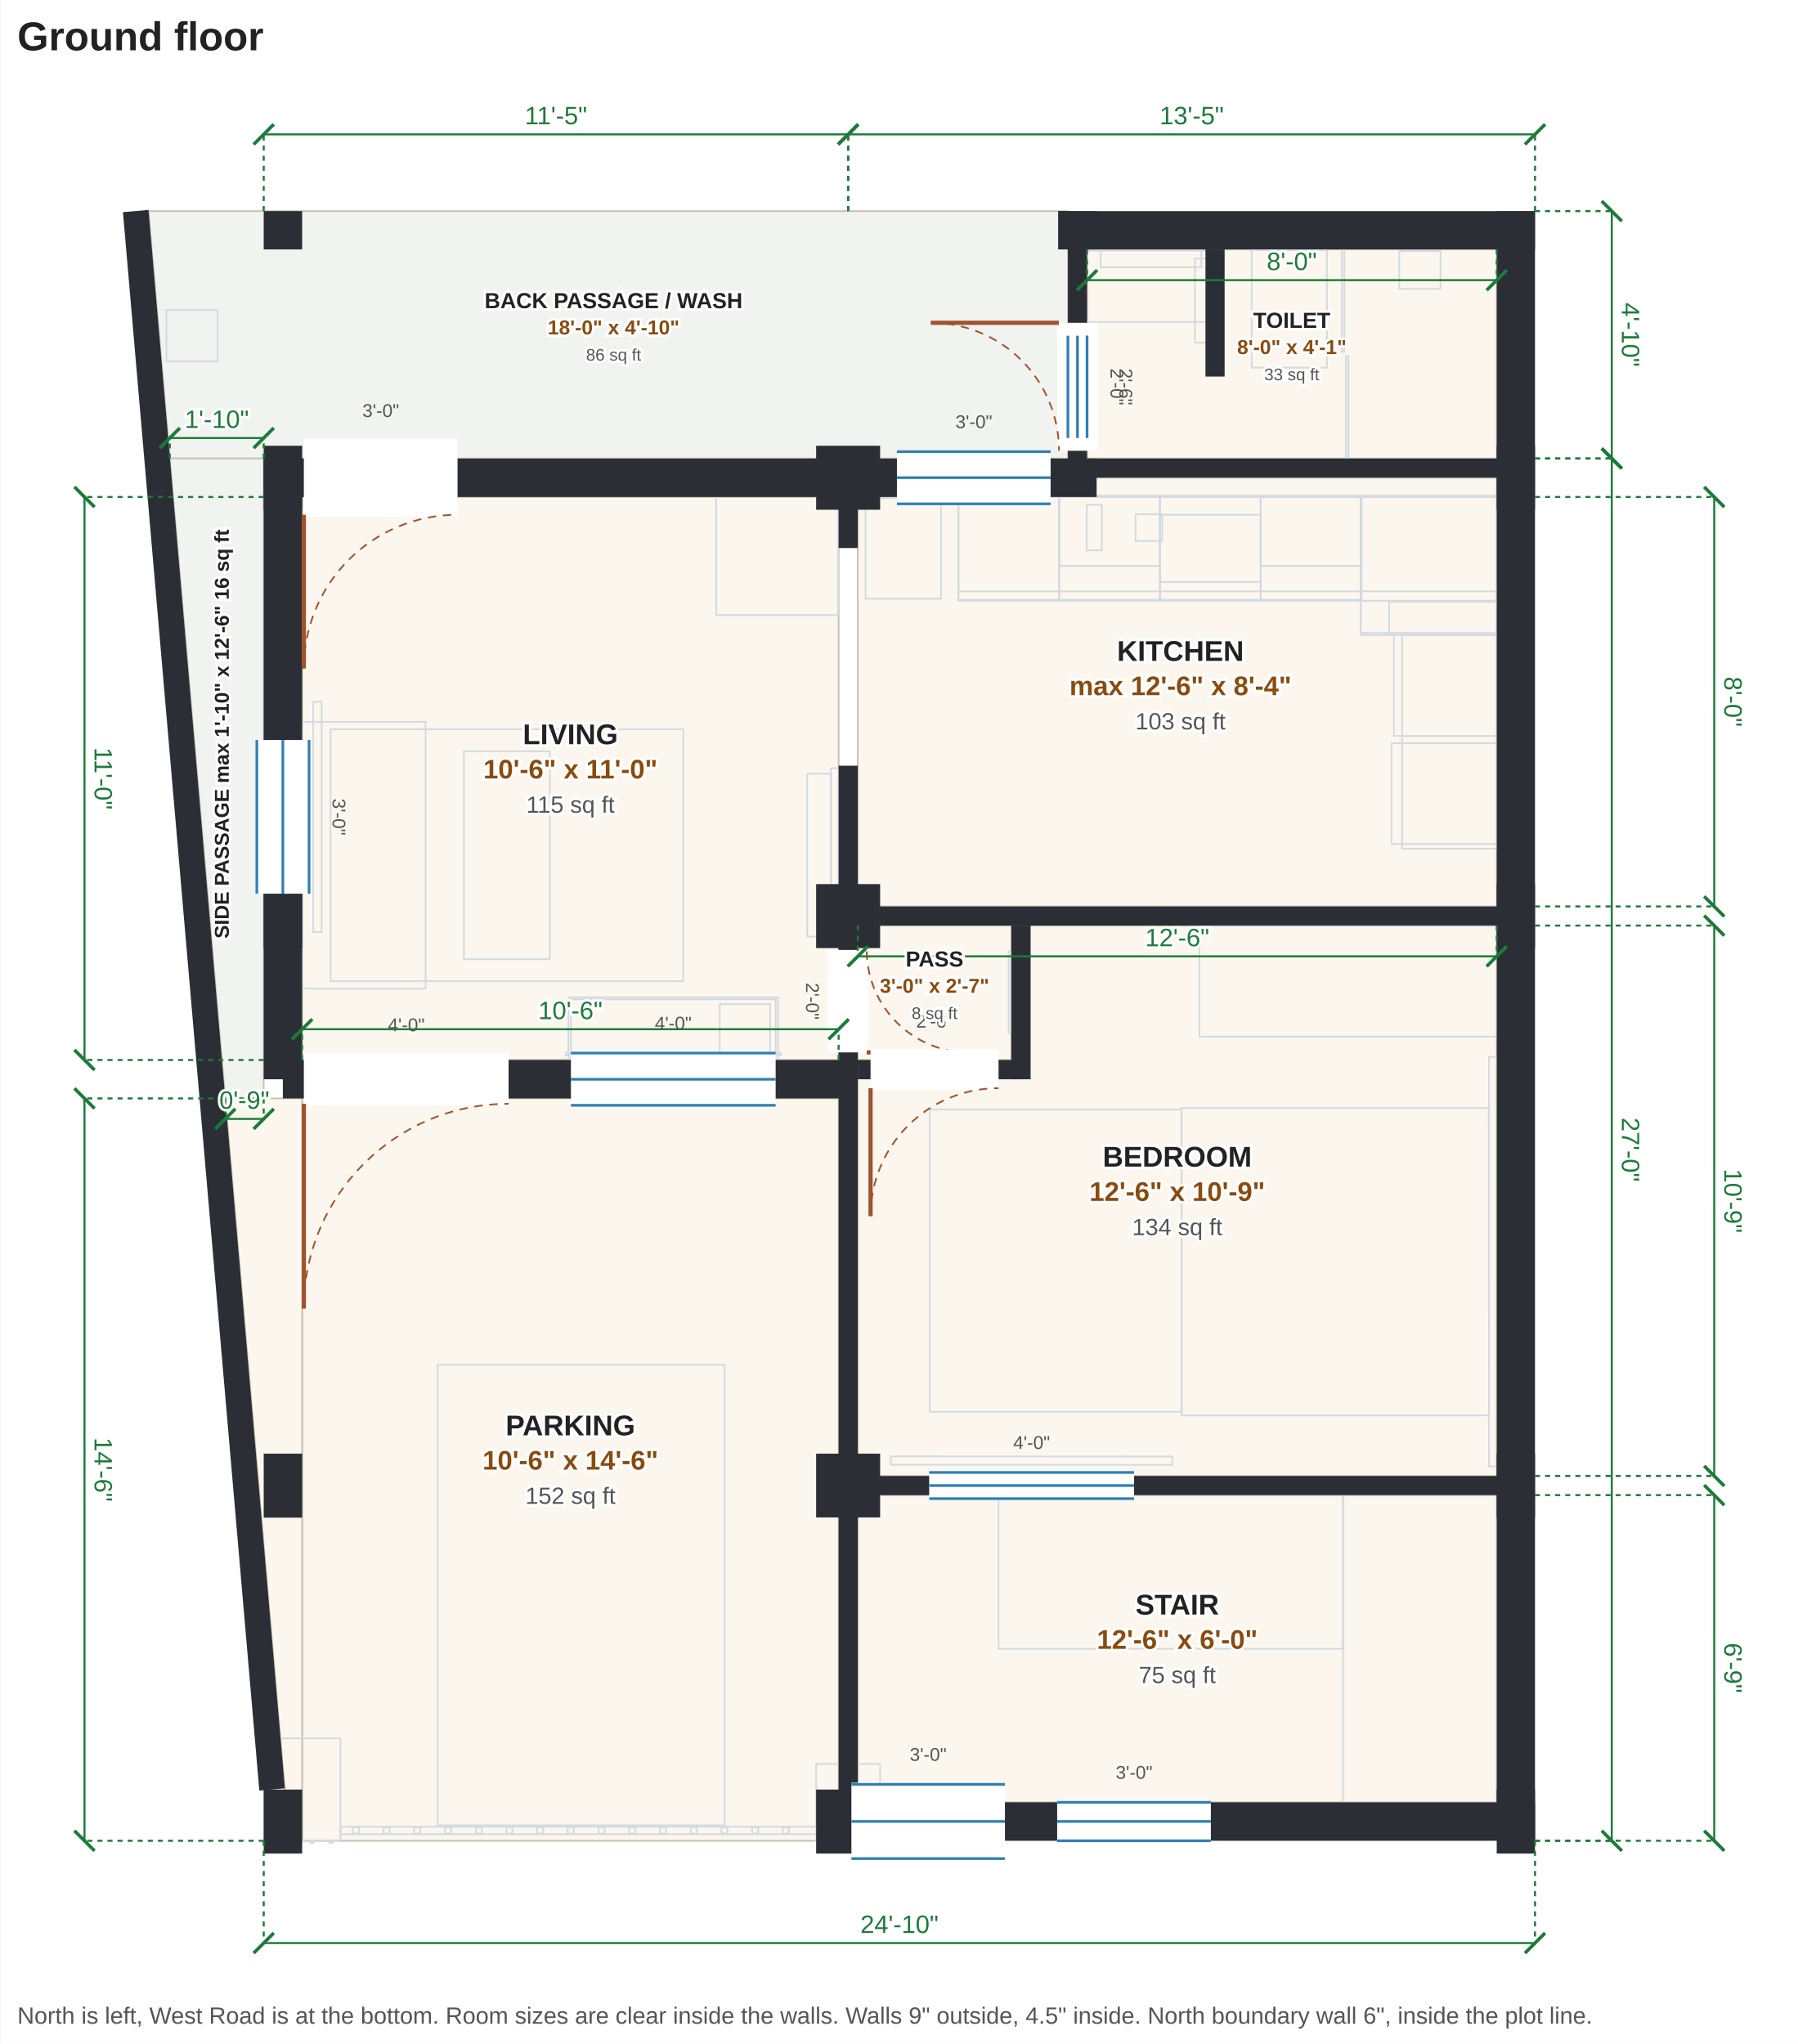
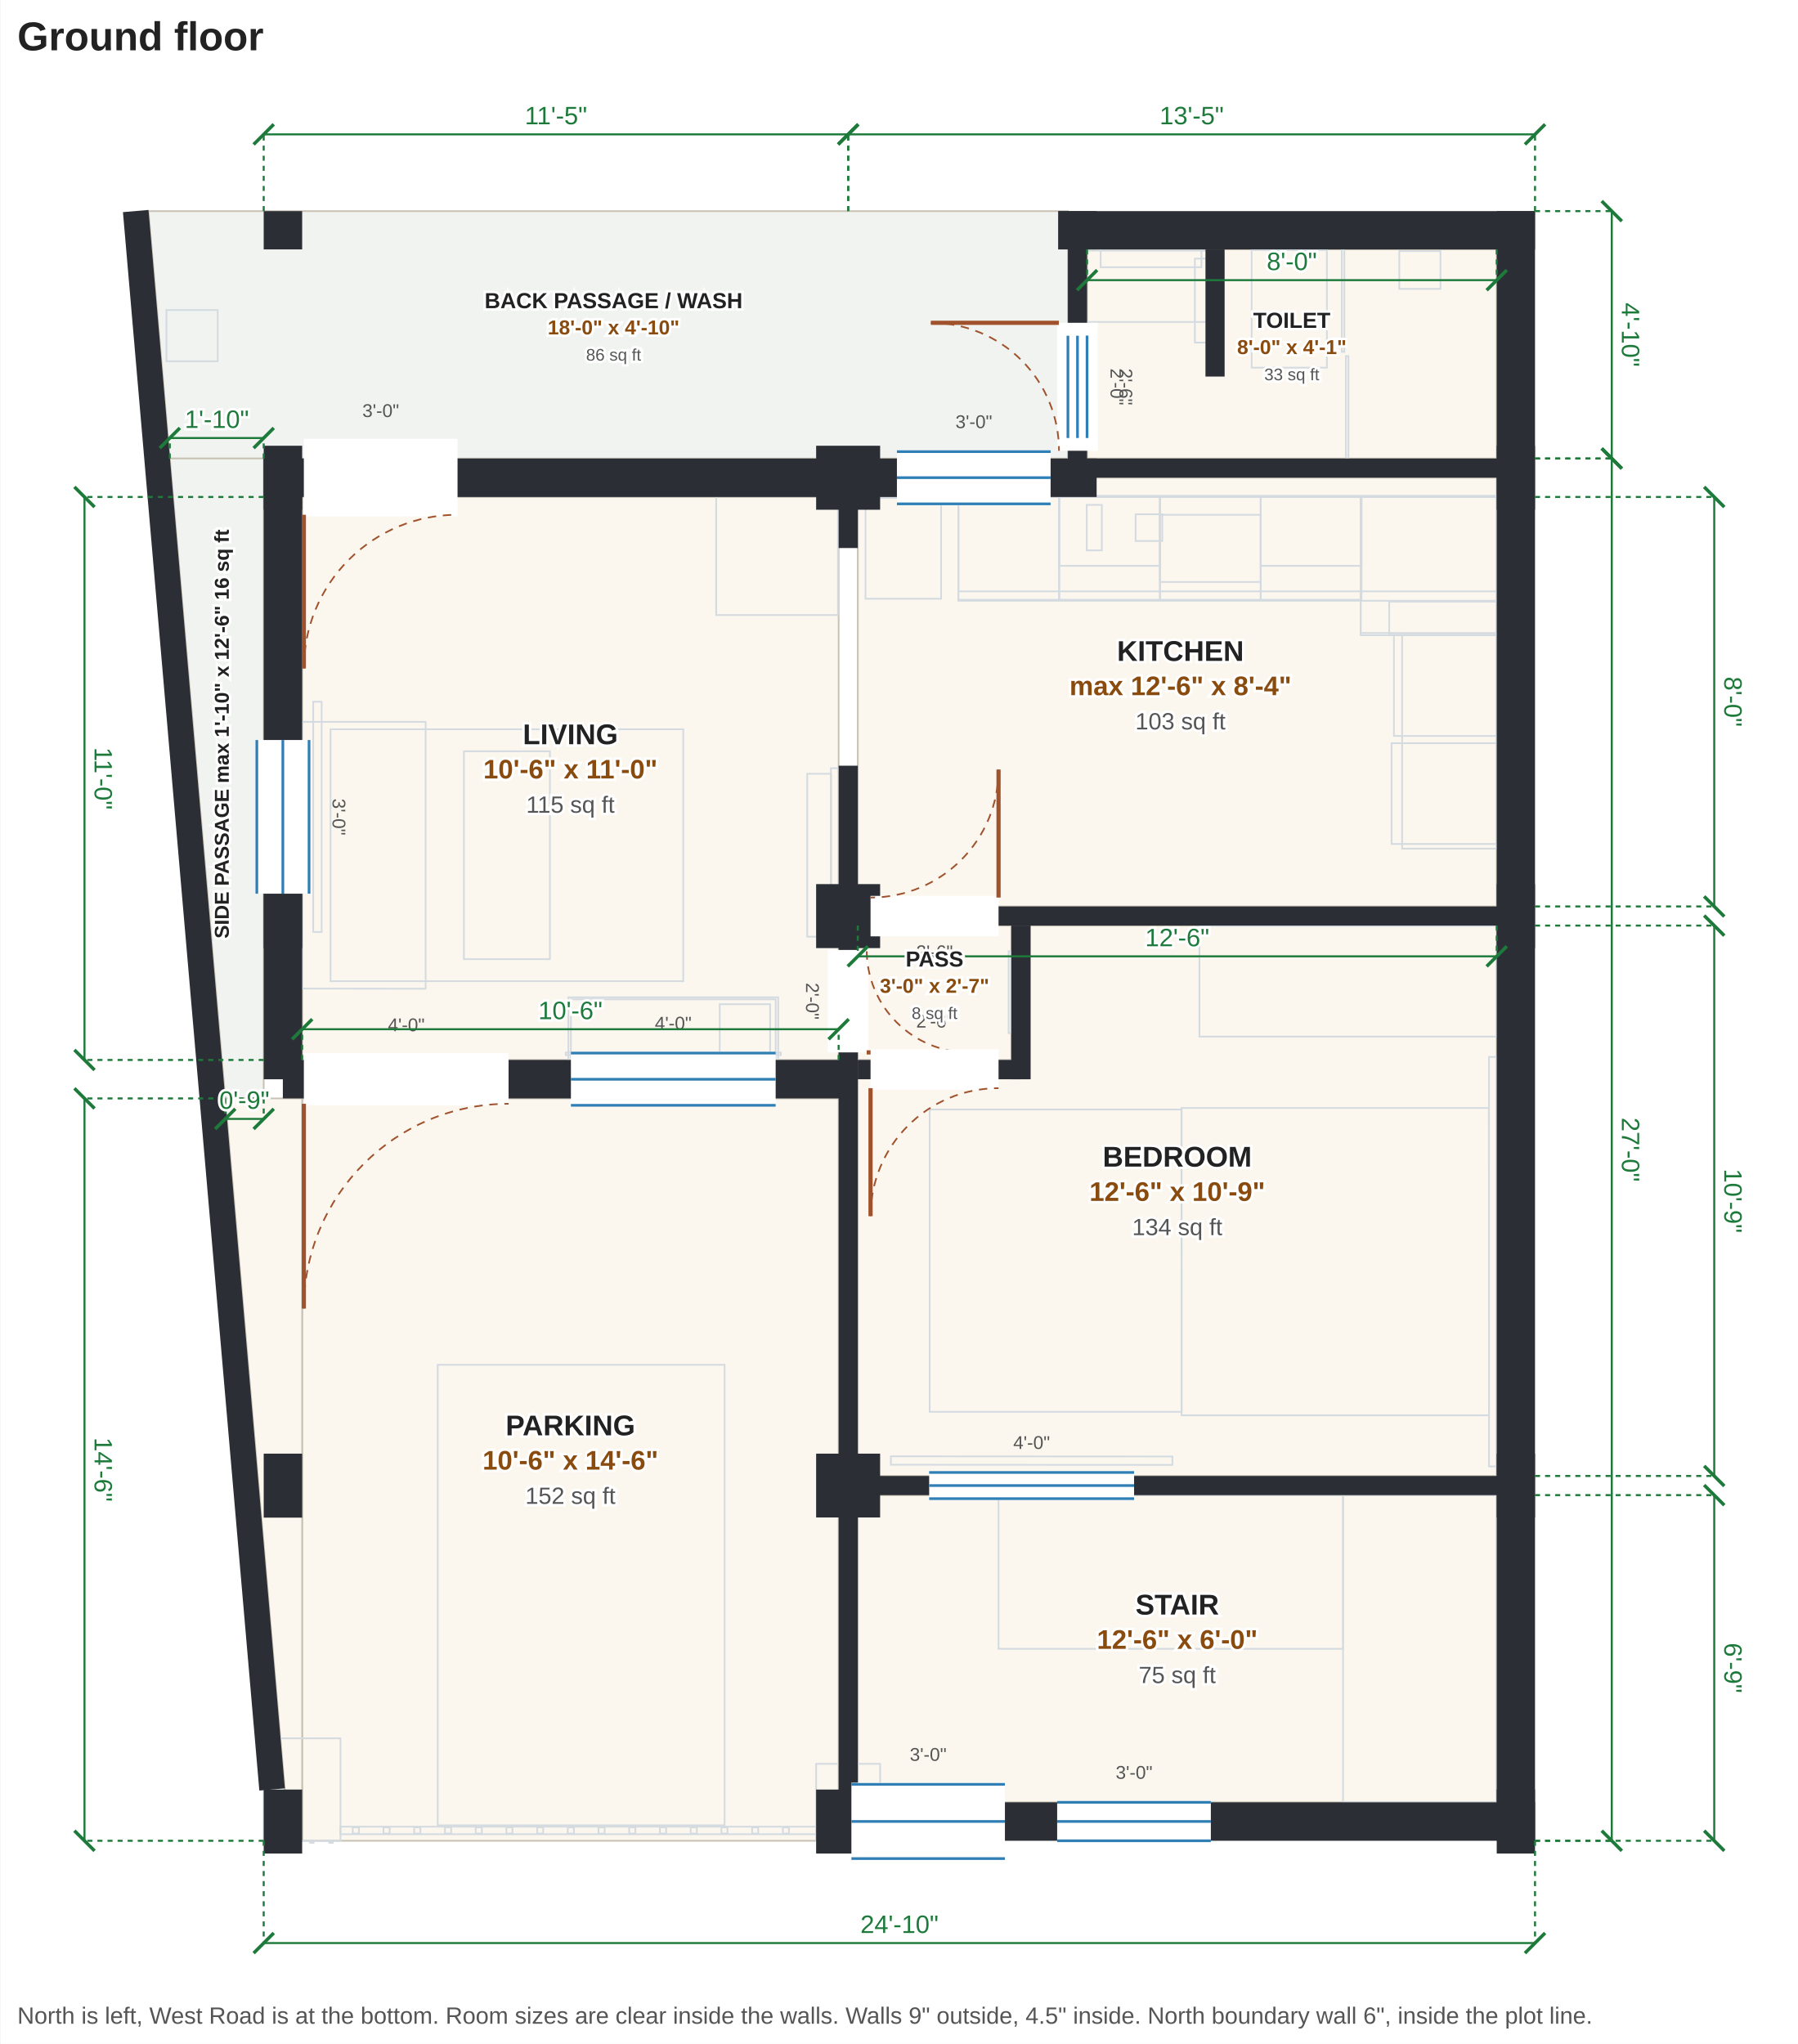
<svg xmlns="http://www.w3.org/2000/svg" viewBox="-157 -273 1070 1217" font-family="Segoe UI, Arial, sans-serif">
  <rect x="-156.68" y="-273.04" width="1070.28" height="1216.96" fill="#fff" />
  <polygon points="353.7,22.9 478.8,22.9 478.8,11.4 734.1,11.4 734.1,266.7 353.7,266.7" fill="#fbf7ef" stroke="#c9c2b4" stroke-width="1" />
  <polygon points="353.7,278.1 734.1,278.1 734.1,605.8 353.7,605.8" fill="#fbf7ef" stroke="#c9c2b4" stroke-width="1" />
  <polygon points="490.2,-124.5 734.1,-124.5 734.1,0.0 490.2,0.0" fill="#fbf7ef" stroke="#c9c2b4" stroke-width="1" />
  <polygon points="353.7,617.2 734.1,617.2 734.1,800.1 353.7,800.1" fill="#fbf7ef" stroke="#c9c2b4" stroke-width="1" />
  <polygon points="-68.6,-147.3 478.8,-147.3 478.8,0.0 -55.9,0.0" fill="#f1f3f0" stroke="#c9c2b4" stroke-width="1" />
  <polygon points="22.9,381.0 342.3,381.0 342.3,823.0 22.9,823.0" fill="#fbf7ef" stroke="#c9c2b4" stroke-width="1" />
  <polygon points="22.9,22.9 342.3,22.9 342.3,358.1 22.9,358.1" fill="#fbf7ef" stroke="#c9c2b4" stroke-width="1" />
  <polygon points="353.7,278.1 445.1,278.1 445.1,358.1 353.7,358.1" fill="#fbf7ef" stroke="#c9c2b4" stroke-width="1" />
  <polygon points="0.0,0.0 0.0,381.0 -22.9,381.0 -55.9,0.0" fill="#f1f3f0" stroke="#c9c2b4" stroke-width="1" />
  <polygon points="-22.9,381.0 22.9,381.0 22.9,823.0 15.2,823.0" fill="#fbf7ef" stroke="#c9c2b4" stroke-width="1" />
  <polygon points="103.6,539.6 274.4,539.6 274.4,813.8 103.6,813.8" fill="none" stroke="#d3dae0" stroke-width="1" />
  <polygon points="413.6,22.9 473.6,22.9 473.6,84.1 413.6,84.1" fill="none" stroke="#d3dae0" stroke-width="1" />
  <polygon points="473.6,22.9 533.6,22.9 533.6,84.1 473.6,84.1" fill="none" stroke="#d3dae0" stroke-width="1" />
  <polygon points="533.6,22.9 593.6,22.9 593.6,84.1 533.6,84.1" fill="none" stroke="#d3dae0" stroke-width="1" />
  <polygon points="533.6,33.5 593.6,33.5 593.6,73.5 533.6,73.5" fill="none" stroke="#d3dae0" stroke-width="1" />
  <polygon points="593.6,22.9 653.6,22.9 653.6,84.1 593.6,84.1" fill="none" stroke="#d3dae0" stroke-width="1" />
  <polygon points="653.1,22.9 734.1,22.9 734.1,105.2 653.1,105.2" fill="none" stroke="#d3dae0" stroke-width="1" />
  <polygon points="358.3,23.5 403.3,23.5 403.3,83.5 358.3,83.5" fill="none" stroke="#d3dae0" stroke-width="1" />
  <polygon points="473.6,22.9 533.6,22.9 533.6,63.9 473.6,63.9" fill="none" stroke="#d3dae0" stroke-width="1" />
  <polygon points="593.6,22.9 653.6,22.9 653.6,63.9 593.6,63.9" fill="none" stroke="#d3dae0" stroke-width="1" />
  <polygon points="653.1,22.9 734.1,22.9 734.1,103.9 653.1,103.9" fill="none" stroke="#d3dae0" stroke-width="1" />
  <polygon points="519.1,33.2 535.0,33.2 535.0,49.1 519.1,49.1" fill="none" stroke="#d3dae0" stroke-width="1" />
  <polygon points="490.0,27.6 499.0,27.6 499.0,54.7 490.0,54.7" fill="none" stroke="#d3dae0" stroke-width="1" />
  <polygon points="734.1,105.2 734.1,165.2 672.9,165.2 672.9,105.2" fill="none" stroke="#d3dae0" stroke-width="1" />
  <polygon points="734.1,169.5 734.1,229.5 671.5,229.5 671.5,169.5" fill="none" stroke="#d3dae0" stroke-width="1" />
  <polygon points="729.4,386.7 729.5,569.7 546.5,569.7 546.4,386.7" fill="none" stroke="#d3dae0" stroke-width="1" />
  <polygon points="557.1,278.2 734.1,278.2 734.1,344.2 557.1,344.2" fill="none" stroke="#d3dae0" stroke-width="1" />
  <polygon points="396.5,387.6 546.5,387.6 546.5,567.6 396.5,567.6" fill="none" stroke="#d3dae0" stroke-width="1" />
  <polygon points="487.8,-123.8 568.8,-123.8 568.8,-81.3 487.8,-81.3" fill="none" stroke="#d3dae0" stroke-width="1" />
  <polygon points="498.3,-128.9 558.3,-128.9 558.3,-113.9 498.3,-113.9" fill="none" stroke="#d3dae0" stroke-width="1" />
  <polygon points="563.9,-119.0 563.9,-69.0 554.4,-69.0 554.4,-119.0" fill="none" stroke="#d3dae0" stroke-width="1" />
  <polygon points="588.2,-124.1 633.0,-124.1 633.0,-54.1 588.2,-54.1" fill="none" stroke="#d3dae0" stroke-width="1" />
  <polygon points="676.1,-123.5 700.6,-123.5 700.6,-101.0 676.1,-101.0" fill="none" stroke="#d3dae0" stroke-width="1" />
  <polygon points="22.9,315.6 22.9,156.8 96.4,156.8 96.4,315.7" fill="none" stroke="#d3dae0" stroke-width="1" />
  <polygon points="170.4,174.3 170.4,298.1 119.2,298.1 119.2,174.3" fill="none" stroke="#d3dae0" stroke-width="1" />
  <polygon points="337.8,187.7 337.8,284.7 323.6,284.7 323.6,187.7" fill="none" stroke="#d3dae0" stroke-width="1" />
  <polygon points="269.4,16.6 341.9,16.6 341.9,93.2 269.4,93.2" fill="none" stroke="#d3dae0" stroke-width="1" />
  <polygon points="249.8,161.2 249.8,311.2 39.8,311.2 39.8,161.2" fill="none" stroke="#d3dae0" stroke-width="1" />
  <polygon points="271.5,324.9 301.5,324.9 301.5,354.9 271.5,354.9" fill="none" stroke="#d3dae0" stroke-width="1" />
  <polygon points="29.5,281.9 29.5,144.8 34.5,144.8 34.5,281.9" fill="none" stroke="#d3dae0" stroke-width="1" />
  <polygon points="541.0,599.2 373.4,599.1 373.4,594.1 541.0,594.2" fill="none" stroke="#d3dae0" stroke-width="1" />
  <polygon points="-57.9,-88.4 -27.4,-88.4 -27.4,-57.9 -57.9,-57.9" fill="none" stroke="#d3dae0" stroke-width="1" />
  <polygon points="642.6,617.2 642.6,708.7 437.5,708.7 437.5,617.2" fill="none" stroke="#d3dae0" stroke-width="1" />
  <polygon points="642.6,617.2 734.1,617.2 734.1,800.1 642.6,800.1" fill="none" stroke="#d3dae0" stroke-width="1" />
  <polygon points="413.6,22.2 734.1,22.2 734.1,84.7 413.6,84.7" fill="none" stroke="#d3dae0" stroke-width="1" />
  <polygon points="670.1,85.2 734.1,85.2 734.1,105.0 670.1,105.0" fill="none" stroke="#d3dae0" stroke-width="1" />
  <polygon points="413.6,22.7 734.1,22.7 734.1,79.1 413.6,79.1" fill="none" stroke="#d3dae0" stroke-width="1" />
  <polygon points="677.8,105.2 734.2,105.2 734.2,232.3 677.8,232.3" fill="none" stroke="#d3dae0" stroke-width="1" />
  <polygon points="729.5,356.3 734.1,356.3 734.1,600.1 729.5,600.1" fill="none" stroke="#d3dae0" stroke-width="1" />
  <polygon points="641.9,-124.5 643.4,-124.5 643.4,-63.5 641.9,-63.5" fill="none" stroke="#d3dae0" stroke-width="1" />
  <polygon points="644.3,-61.0 645.8,-61.0 645.8,0.0 644.3,0.0" fill="none" stroke="#d3dae0" stroke-width="1" />
  <polygon points="337.7,184.4 342.3,184.4 342.3,288.0 337.7,288.0" fill="none" stroke="#d3dae0" stroke-width="1" />
  <polygon points="182.9,322.0 304.8,322.0 304.8,357.7 182.9,357.7" fill="none" stroke="#d3dae0" stroke-width="1" />
  <polygon points="181.4,320.8 306.3,320.8 306.3,358.9 181.4,358.9" fill="none" stroke="#d3dae0" stroke-width="1" />
  <polygon points="179.8,353.7 307.9,353.7 307.9,355.2 179.8,355.2" fill="none" stroke="#d3dae0" stroke-width="1" />
  <polygon points="443.5,293.4 445.0,293.4 445.0,342.1 443.5,342.1" fill="none" stroke="#d3dae0" stroke-width="1" />
  <polygon points="0.0,762.0 45.7,762.0 45.7,823.0 0.0,823.0" fill="none" stroke="#d3dae0" stroke-width="1" />
  <polygon points="4.7,823.0 6.9,823.0 6.9,824.2 4.7,824.2" fill="none" stroke="#d3dae0" stroke-width="1" />
  <polygon points="16.2,823.0 18.3,823.0 18.3,824.2 16.2,824.2" fill="none" stroke="#d3dae0" stroke-width="1" />
  <polygon points="27.6,823.0 29.7,823.0 29.7,824.2 27.6,824.2" fill="none" stroke="#d3dae0" stroke-width="1" />
  <polygon points="39.0,823.0 41.1,823.0 41.1,824.2 39.0,824.2" fill="none" stroke="#d3dae0" stroke-width="1" />
  <polygon points="328.9,777.2 367.0,777.2 367.0,823.0 328.9,823.0" fill="none" stroke="#d3dae0" stroke-width="1" />
  <polygon points="368.6,823.0 374.7,823.0 374.7,825.4 368.6,825.4" fill="none" stroke="#d3dae0" stroke-width="1" />
  <polygon points="746.2,823.0 752.3,823.0 752.3,825.4 746.2,825.4" fill="none" stroke="#d3dae0" stroke-width="1" />
  <polygon points="45.7,814.6 328.9,814.6 328.9,819.1 45.7,819.1" fill="none" stroke="#d3dae0" stroke-width="1" />
  <polygon points="53.0,815.0 56.7,815.0 56.7,818.7 53.0,818.7" fill="none" stroke="#d3dae0" stroke-width="1" />
  <polygon points="71.3,815.0 75.0,815.0 75.0,818.7 71.3,818.7" fill="none" stroke="#d3dae0" stroke-width="1" />
  <polygon points="89.6,815.0 93.3,815.0 93.3,818.7 89.6,818.7" fill="none" stroke="#d3dae0" stroke-width="1" />
  <polygon points="107.9,815.0 111.6,815.0 111.6,818.7 107.9,818.7" fill="none" stroke="#d3dae0" stroke-width="1" />
  <polygon points="126.2,815.0 129.9,815.0 129.9,818.7 126.2,818.7" fill="none" stroke="#d3dae0" stroke-width="1" />
  <polygon points="144.5,815.0 148.1,815.0 148.1,818.7 144.5,818.7" fill="none" stroke="#d3dae0" stroke-width="1" />
  <polygon points="162.8,815.0 166.4,815.0 166.4,818.7 162.8,818.7" fill="none" stroke="#d3dae0" stroke-width="1" />
  <polygon points="181.0,815.0 184.7,815.0 184.7,818.7 181.0,818.7" fill="none" stroke="#d3dae0" stroke-width="1" />
  <polygon points="199.3,815.0 203.0,815.0 203.0,818.7 199.3,818.7" fill="none" stroke="#d3dae0" stroke-width="1" />
  <polygon points="217.6,815.0 221.3,815.0 221.3,818.7 217.6,818.7" fill="none" stroke="#d3dae0" stroke-width="1" />
  <polygon points="235.9,815.0 239.6,815.0 239.6,818.7 235.9,818.7" fill="none" stroke="#d3dae0" stroke-width="1" />
  <polygon points="254.2,815.0 257.9,815.0 257.9,818.7 254.2,818.7" fill="none" stroke="#d3dae0" stroke-width="1" />
  <polygon points="272.5,815.0 276.1,815.0 276.1,818.7 272.5,818.7" fill="none" stroke="#d3dae0" stroke-width="1" />
  <polygon points="290.8,815.0 294.4,815.0 294.4,818.7 290.8,818.7" fill="none" stroke="#d3dae0" stroke-width="1" />
  <polygon points="309.1,815.0 312.7,815.0 312.7,818.7 309.1,818.7" fill="none" stroke="#d3dae0" stroke-width="1" />
  <polygon points="22.9,369.6 22.9,0.0 0.0,0.0 0.0,369.6" fill="#2b2f35" />
  <polygon points="-83.8,-146.7 -2.6,793.1 12.6,791.8 -68.6,-148.0" fill="#2b2f35" />
  <polygon points="0.0,22.9 495.9,22.9 495.9,0.0 0.0,0.0" fill="#2b2f35" />
  <polygon points="490.2,17.1 490.2,-141.6 478.8,-141.6 478.8,17.1" fill="#2b2f35" />
  <polygon points="473.1,-124.5 756.9,-124.5 756.9,-147.3 473.1,-147.3" fill="#2b2f35" />
  <polygon points="734.1,-147.3 734.1,823.0 756.9,823.0 756.9,-147.3" fill="#2b2f35" />
  <polygon points="756.9,800.1 348.0,800.1 348.0,823.0 756.9,823.0" fill="#2b2f35" />
  <polygon points="484.5,11.4 745.5,11.4 745.5,-0.0 484.5,-0.0" fill="#2b2f35" />
  <polygon points="342.3,11.4 342.3,53.3 353.7,53.3 353.7,11.4" fill="#2b2f35" />
  <polygon points="342.3,182.9 342.3,811.5 353.7,811.5 353.7,182.9" fill="#2b2f35" />
  <polygon points="348.0,278.1 745.5,278.1 745.5,266.7 348.0,266.7" fill="#2b2f35" />
  <polygon points="348.0,617.2 745.5,617.2 745.5,605.8 348.0,605.8" fill="#2b2f35" />
  <polygon points="11.4,381.0 348.0,381.0 348.0,358.1 11.4,358.1" fill="#2b2f35" />
  <polygon points="0.0,-7.6 0.0,30.5 22.9,30.5 22.9,-7.6" fill="#2b2f35" />
  <polygon points="328.9,30.5 367.0,30.5 367.0,-7.6 328.9,-7.6" fill="#2b2f35" />
  <polygon points="734.1,-7.6 734.1,30.5 756.9,30.5 756.9,-7.6" fill="#2b2f35" />
  <polygon points="0.0,253.4 0.0,291.5 22.9,291.5 22.9,253.4" fill="#2b2f35" />
  <polygon points="328.9,291.5 367.0,291.5 367.0,253.4 328.9,253.4" fill="#2b2f35" />
  <polygon points="734.1,253.4 734.1,291.5 756.9,291.5 756.9,253.4" fill="#2b2f35" />
  <polygon points="0.0,592.5 0.0,630.6 22.9,630.6 22.9,592.5" fill="#2b2f35" />
  <polygon points="328.9,630.5 367.0,630.5 367.0,592.5 328.9,592.5" fill="#2b2f35" />
  <polygon points="734.1,592.5 734.1,630.6 756.9,630.6 756.9,592.5" fill="#2b2f35" />
  <polygon points="0.0,792.5 0.0,830.6 22.9,830.6 22.9,792.5" fill="#2b2f35" />
  <polygon points="328.9,830.6 367.0,830.6 367.0,792.5 328.9,792.5" fill="#2b2f35" />
  <polygon points="734.1,792.5 734.1,830.6 756.9,830.6 756.9,792.5" fill="#2b2f35" />
  <polygon points="0.0,-147.3 0.0,-124.5 22.9,-124.5 22.9,-147.3" fill="#2b2f35" />
  <polygon points="473.1,-124.5 495.9,-124.5 495.9,-147.3 473.1,-147.3" fill="#2b2f35" />
  <polygon points="445.1,278.1 445.1,369.6 456.6,369.6 456.6,278.1" fill="#2b2f35" />
  <polygon points="353.7,369.6 450.9,369.6 450.9,358.1 353.7,358.1" fill="#2b2f35" />
  <polygon points="560.7,-124.5 560.7,-48.8 572.1,-48.8 572.1,-124.5" fill="#2b2f35" />
  <polygon points="23.9,-11.7 115.4,-11.7 115.4,34.5 23.9,34.5" fill="#fff" />
  <line x1="23.9" y1="33.5" x2="23.9" y2="125.0" stroke="#a0522d" stroke-width="2.5" />
  <path d="M23.9,125.0 A91.4,91.4 0 0 1 115.4,33.5" fill="none" stroke="#a0522d" stroke-width="1" stroke-dasharray="5 4" />
  <text x="69.7" y="-24.7" font-size="11" fill="#555" text-anchor="middle" transform="rotate(0 69.7 -24.7)">3'-0"</text>
  <polygon points="496.5,-80.8 496.6,-4.6 472.5,-4.6 472.4,-80.8" fill="#fff" />
  <line x1="473.4" y1="-80.8" x2="397.2" y2="-80.8" stroke="#a0522d" stroke-width="2.5" />
  <path d="M397.2,-80.8 A76.2,76.2 0 0 1 473.5,-4.6" fill="none" stroke="#a0522d" stroke-width="1" stroke-dasharray="5 4" />
  <text x="509.5" y="-42.7" font-size="11" fill="#555" text-anchor="middle" transform="rotate(90 509.5 -42.7)">2'-6"</text>
  <polygon points="377.0,-5.1 468.5,-5.1 468.5,28.0 377.0,28.0" fill="#fff" />
  <line x1="377.0" y1="-4.1" x2="468.5" y2="-4.1" stroke="#2f7fb5" stroke-width="1.6" />
  <line x1="377.0" y1="11.4" x2="468.5" y2="11.4" stroke="#2f7fb5" stroke-width="1.6" />
  <line x1="377.0" y1="27.0" x2="468.5" y2="27.0" stroke="#2f7fb5" stroke-width="1.6" />
  <text x="422.8" y="-18.1" font-size="11" fill="#555" text-anchor="middle" transform="rotate(0 422.8 -18.1)">3'-0"</text>
  <polygon points="396.2,602.7 518.2,602.7 518.2,620.3 396.2,620.3" fill="#fff" />
  <line x1="396.2" y1="603.7" x2="518.2" y2="603.7" stroke="#2f7fb5" stroke-width="1.6" />
  <line x1="396.2" y1="611.5" x2="518.2" y2="611.5" stroke="#2f7fb5" stroke-width="1.6" />
  <line x1="396.2" y1="619.3" x2="518.2" y2="619.3" stroke="#2f7fb5" stroke-width="1.6" />
  <text x="457.2" y="589.7" font-size="11" fill="#555" text-anchor="middle" transform="rotate(0 457.2 589.7)">4'-0"</text>
  <polygon points="491.2,-73.2 491.2,-12.2 477.8,-12.2 477.8,-73.1" fill="#fff" />
  <line x1="490.2" y1="-73.2" x2="490.2" y2="-12.2" stroke="#2f7fb5" stroke-width="1.6" />
  <line x1="484.5" y1="-73.1" x2="484.5" y2="-12.2" stroke="#2f7fb5" stroke-width="1.6" />
  <line x1="478.8" y1="-73.1" x2="478.8" y2="-12.2" stroke="#2f7fb5" stroke-width="1.6" />
  <text x="504.2" y="-42.7" font-size="11" fill="#555" text-anchor="middle" transform="rotate(90 504.2 -42.7)">2'-0"</text>
  <polygon points="335.9,353.6 335.9,292.6 360.0,292.6 360.0,353.6" fill="#fff" />
  <line x1="359.0" y1="353.6" x2="420.0" y2="353.6" stroke="#a0522d" stroke-width="2.5" />
  <path d="M420.0,353.6 A61.0,61.0 0 0 1 359.0,292.6" fill="none" stroke="#a0522d" stroke-width="1" stroke-dasharray="5 4" />
  <text x="322.9" y="323.1" font-size="11" fill="#555" text-anchor="middle" transform="rotate(90 322.9 323.1)">2'-0"</text>
  <polygon points="361.3,351.8 437.5,351.8 437.5,375.9 361.3,375.9" fill="#fff" />
  <line x1="361.3" y1="374.9" x2="361.3" y2="451.1" stroke="#a0522d" stroke-width="2.5" />
  <path d="M361.3,451.1 A76.2,76.2 0 0 1 437.5,374.9" fill="none" stroke="#a0522d" stroke-width="1" stroke-dasharray="5 4" />
  <text x="399.4" y="338.8" font-size="11" fill="#555" text-anchor="middle" transform="rotate(0 399.4 338.8)">2'-6"</text>
+   <polygon points="437.5,284.5 361.3,284.5 361.3,260.4 437.5,260.4" fill="#fff" />
+   <line x1="437.5" y1="261.4" x2="437.5" y2="185.2" stroke="#a0522d" stroke-width="2.5" />
+   <path d="M437.5,185.2 A76.2,76.2 0 0 1 361.3,261.4" fill="none" stroke="#a0522d" stroke-width="1" stroke-dasharray="5 4" />
+   <text x="399.4" y="297.5" font-size="11" fill="#555" text-anchor="middle" transform="rotate(0 399.4 297.5)">2'-6"</text>
  <polygon points="23.9,354.0 145.8,354.0 145.8,385.2 23.9,385.2" fill="#fff" />
  <line x1="23.9" y1="384.2" x2="23.9" y2="506.1" stroke="#a0522d" stroke-width="2.5" />
  <path d="M23.9,506.1 A121.9,121.9 0 0 1 145.8,384.2" fill="none" stroke="#a0522d" stroke-width="1" stroke-dasharray="5 4" />
  <text x="84.9" y="341.0" font-size="11" fill="#555" text-anchor="middle" transform="rotate(0 84.9 341.0)">4'-0"</text>
  <polygon points="349.9,788.4 441.3,788.4 441.3,834.6 349.9,834.6" fill="#fff" />
  <line x1="349.9" y1="789.4" x2="441.3" y2="789.4" stroke="#2f7fb5" stroke-width="1.6" />
  <line x1="349.9" y1="811.5" x2="441.3" y2="811.5" stroke="#2f7fb5" stroke-width="1.6" />
  <line x1="349.9" y1="833.6" x2="441.3" y2="833.6" stroke="#2f7fb5" stroke-width="1.6" />
  <text x="395.6" y="775.4" font-size="11" fill="#555" text-anchor="middle" transform="rotate(0 395.6 775.4)">3'-0"</text>
  <polygon points="182.9,353.0 304.8,353.0 304.8,386.1 182.9,386.1" fill="#fff" />
  <line x1="182.9" y1="354.0" x2="304.8" y2="354.0" stroke="#2f7fb5" stroke-width="1.6" />
  <line x1="182.9" y1="369.6" x2="304.8" y2="369.6" stroke="#2f7fb5" stroke-width="1.6" />
  <line x1="182.9" y1="385.1" x2="304.8" y2="385.1" stroke="#2f7fb5" stroke-width="1.6" />
  <text x="243.8" y="340.0" font-size="11" fill="#555" text-anchor="middle" transform="rotate(0 243.8 340.0)">4'-0"</text>
  <polygon points="28.0,167.6 28.0,259.1 -5.1,259.1 -5.1,167.6" fill="#fff" />
  <line x1="27.0" y1="167.6" x2="27.0" y2="259.1" stroke="#2f7fb5" stroke-width="1.6" />
  <line x1="11.4" y1="167.6" x2="11.4" y2="259.1" stroke="#2f7fb5" stroke-width="1.6" />
  <line x1="-4.1" y1="167.6" x2="-4.1" y2="259.1" stroke="#2f7fb5" stroke-width="1.6" />
  <text x="41.0" y="213.4" font-size="11" fill="#555" text-anchor="middle" transform="rotate(90 41.0 213.4)">3'-0"</text>
  <polygon points="472.4,799.1 563.9,799.1 563.9,824.0 472.4,824.0" fill="#fff" />
  <line x1="472.4" y1="800.1" x2="563.9" y2="800.1" stroke="#2f7fb5" stroke-width="1.6" />
  <line x1="472.4" y1="811.5" x2="563.9" y2="811.5" stroke="#2f7fb5" stroke-width="1.6" />
  <line x1="472.4" y1="823.0" x2="563.9" y2="823.0" stroke="#2f7fb5" stroke-width="1.6" />
  <text x="518.2" y="786.1" font-size="11" fill="#555" text-anchor="middle" transform="rotate(0 518.2 786.1)">3'-0"</text>
  <g stroke="#1d7a3a" stroke-width="1.2">
    <line x1="0.0" y1="883.9" x2="756.9" y2="883.9" />
    <line x1="0.0" y1="823.0" x2="0.0" y2="883.9" stroke-dasharray="3 3" />
    <line x1="756.9" y1="823.0" x2="756.9" y2="883.9" stroke-dasharray="3 3" />
  </g>
  <line x1="-6.0" y1="889.9" x2="6.0" y2="877.9" stroke="#1d7a3a" stroke-width="2" />
  <line x1="750.9" y1="889.9" x2="762.9" y2="877.9" stroke="#1d7a3a" stroke-width="2" />
  <text x="378.5" y="877.9" font-size="15" fill="#1d7a3a" text-anchor="middle" paint-order="stroke" stroke="#fff" stroke-width="3" transform="rotate(0 378.5 877.9)">24'-10"</text>
  <g stroke="#1d7a3a" stroke-width="1.2">
    <line x1="0.0" y1="-193.0" x2="348.0" y2="-193.0" />
    <line x1="0.0" y1="-147.3" x2="0.0" y2="-193.0" stroke-dasharray="3 3" />
    <line x1="348.0" y1="-147.3" x2="348.0" y2="-193.0" stroke-dasharray="3 3" />
  </g>
  <line x1="-6.0" y1="-187.0" x2="6.0" y2="-199.0" stroke="#1d7a3a" stroke-width="2" />
  <line x1="342.0" y1="-187.0" x2="354.0" y2="-199.0" stroke="#1d7a3a" stroke-width="2" />
  <text x="174.0" y="-199.0" font-size="15" fill="#1d7a3a" text-anchor="middle" paint-order="stroke" stroke="#fff" stroke-width="3" transform="rotate(0 174.0 -199.0)">11'-5"</text>
  <g stroke="#1d7a3a" stroke-width="1.2">
    <line x1="348.0" y1="-193.0" x2="756.9" y2="-193.0" />
    <line x1="348.0" y1="-147.3" x2="348.0" y2="-193.0" stroke-dasharray="3 3" />
    <line x1="756.9" y1="-147.3" x2="756.9" y2="-193.0" stroke-dasharray="3 3" />
  </g>
  <line x1="342.0" y1="-187.0" x2="354.0" y2="-199.0" stroke="#1d7a3a" stroke-width="2" />
  <line x1="750.9" y1="-187.0" x2="762.9" y2="-199.0" stroke="#1d7a3a" stroke-width="2" />
  <text x="552.5" y="-199.0" font-size="15" fill="#1d7a3a" text-anchor="middle" paint-order="stroke" stroke="#fff" stroke-width="3" transform="rotate(0 552.5 -199.0)">13'-5"</text>
  <g stroke="#1d7a3a" stroke-width="1.2">
    <line x1="802.6" y1="0.0" x2="802.6" y2="823.0" />
    <line x1="756.9" y1="0.0" x2="802.6" y2="0.0" stroke-dasharray="3 3" />
    <line x1="756.9" y1="823.0" x2="802.6" y2="823.0" stroke-dasharray="3 3" />
  </g>
  <line x1="796.6" y1="-6.0" x2="808.6" y2="6.0" stroke="#1d7a3a" stroke-width="2" />
  <line x1="796.6" y1="817.0" x2="808.6" y2="829.0" stroke="#1d7a3a" stroke-width="2" />
  <text x="808.6" y="411.5" font-size="15" fill="#1d7a3a" text-anchor="middle" paint-order="stroke" stroke="#fff" stroke-width="3" transform="rotate(90 808.6 411.5)">27'-0"</text>
  <g stroke="#1d7a3a" stroke-width="1.2">
    <line x1="802.6" y1="-147.3" x2="802.6" y2="0.0" />
    <line x1="756.9" y1="-147.3" x2="802.6" y2="-147.3" stroke-dasharray="3 3" />
    <line x1="756.9" y1="0.0" x2="802.6" y2="0.0" stroke-dasharray="3 3" />
  </g>
  <line x1="796.6" y1="-153.3" x2="808.6" y2="-141.3" stroke="#1d7a3a" stroke-width="2" />
  <line x1="796.6" y1="-6.0" x2="808.6" y2="6.0" stroke="#1d7a3a" stroke-width="2" />
  <text x="808.6" y="-73.7" font-size="15" fill="#1d7a3a" text-anchor="middle" paint-order="stroke" stroke="#fff" stroke-width="3" transform="rotate(90 808.6 -73.7)">4'-10"</text>
  <g stroke="#1d7a3a" stroke-width="1.2">
    <line x1="863.6" y1="22.9" x2="863.6" y2="266.7" />
    <line x1="756.9" y1="22.9" x2="863.6" y2="22.9" stroke-dasharray="3 3" />
    <line x1="756.9" y1="266.7" x2="863.6" y2="266.7" stroke-dasharray="3 3" />
  </g>
  <line x1="857.6" y1="16.9" x2="869.6" y2="28.9" stroke="#1d7a3a" stroke-width="2" />
  <line x1="857.6" y1="260.7" x2="869.6" y2="272.7" stroke="#1d7a3a" stroke-width="2" />
  <text x="869.6" y="144.8" font-size="15" fill="#1d7a3a" text-anchor="middle" paint-order="stroke" stroke="#fff" stroke-width="3" transform="rotate(90 869.6 144.8)">8'-0"</text>
  <g stroke="#1d7a3a" stroke-width="1.2">
    <line x1="863.6" y1="278.1" x2="863.6" y2="605.8" />
    <line x1="756.9" y1="278.1" x2="863.6" y2="278.1" stroke-dasharray="3 3" />
    <line x1="756.9" y1="605.8" x2="863.6" y2="605.8" stroke-dasharray="3 3" />
  </g>
  <line x1="857.6" y1="272.1" x2="869.6" y2="284.1" stroke="#1d7a3a" stroke-width="2" />
  <line x1="857.6" y1="599.8" x2="869.6" y2="611.8" stroke="#1d7a3a" stroke-width="2" />
  <text x="869.6" y="442.0" font-size="15" fill="#1d7a3a" text-anchor="middle" paint-order="stroke" stroke="#fff" stroke-width="3" transform="rotate(90 869.6 442.0)">10'-9"</text>
  <g stroke="#1d7a3a" stroke-width="1.2">
    <line x1="863.6" y1="617.2" x2="863.6" y2="823.0" />
    <line x1="756.9" y1="617.2" x2="863.6" y2="617.2" stroke-dasharray="3 3" />
    <line x1="756.9" y1="823.0" x2="863.6" y2="823.0" stroke-dasharray="3 3" />
  </g>
  <line x1="857.6" y1="611.2" x2="869.6" y2="623.2" stroke="#1d7a3a" stroke-width="2" />
  <line x1="857.6" y1="817.0" x2="869.6" y2="829.0" stroke="#1d7a3a" stroke-width="2" />
  <text x="869.6" y="720.1" font-size="15" fill="#1d7a3a" text-anchor="middle" paint-order="stroke" stroke="#fff" stroke-width="3" transform="rotate(90 869.6 720.1)">6'-9"</text>
  <g stroke="#1d7a3a" stroke-width="1.2">
    <line x1="353.7" y1="296.4" x2="734.1" y2="296.4" />
    <line x1="353.7" y1="278.1" x2="353.7" y2="296.4" stroke-dasharray="3 3" />
    <line x1="734.1" y1="278.1" x2="734.1" y2="296.4" stroke-dasharray="3 3" />
  </g>
  <line x1="347.7" y1="302.4" x2="359.7" y2="290.4" stroke="#1d7a3a" stroke-width="2" />
  <line x1="728.1" y1="302.4" x2="740.1" y2="290.4" stroke="#1d7a3a" stroke-width="2" />
  <text x="543.9" y="290.4" font-size="15" fill="#1d7a3a" text-anchor="middle" paint-order="stroke" stroke="#fff" stroke-width="3" transform="rotate(0 543.9 290.4)">12'-6"</text>
  <g stroke="#1d7a3a" stroke-width="1.2">
    <line x1="490.2" y1="-106.2" x2="734.1" y2="-106.2" />
    <line x1="490.2" y1="-124.5" x2="490.2" y2="-106.2" stroke-dasharray="3 3" />
    <line x1="734.1" y1="-124.5" x2="734.1" y2="-106.2" stroke-dasharray="3 3" />
  </g>
  <line x1="484.2" y1="-100.2" x2="496.2" y2="-112.2" stroke="#1d7a3a" stroke-width="2" />
  <line x1="728.1" y1="-100.2" x2="740.1" y2="-112.2" stroke="#1d7a3a" stroke-width="2" />
  <text x="612.1" y="-112.2" font-size="15" fill="#1d7a3a" text-anchor="middle" paint-order="stroke" stroke="#fff" stroke-width="3" transform="rotate(0 612.1 -112.2)">8'-0"</text>
  <g stroke="#1d7a3a" stroke-width="1.2">
    <line x1="-106.7" y1="381.0" x2="-106.7" y2="823.0" />
    <line x1="0.0" y1="381.0" x2="-106.7" y2="381.0" stroke-dasharray="3 3" />
    <line x1="0.0" y1="823.0" x2="-106.7" y2="823.0" stroke-dasharray="3 3" />
  </g>
  <line x1="-112.7" y1="375.0" x2="-100.7" y2="387.0" stroke="#1d7a3a" stroke-width="2" />
  <line x1="-112.7" y1="817.0" x2="-100.7" y2="829.0" stroke="#1d7a3a" stroke-width="2" />
  <text x="-100.7" y="602.0" font-size="15" fill="#1d7a3a" text-anchor="middle" paint-order="stroke" stroke="#fff" stroke-width="3" transform="rotate(90 -100.7 602.0)">14'-6"</text>
  <g stroke="#1d7a3a" stroke-width="1.2">
    <line x1="-106.7" y1="22.9" x2="-106.7" y2="358.1" />
    <line x1="0.0" y1="22.9" x2="-106.7" y2="22.9" stroke-dasharray="3 3" />
    <line x1="0.0" y1="358.1" x2="-106.7" y2="358.1" stroke-dasharray="3 3" />
  </g>
  <line x1="-112.7" y1="16.9" x2="-100.7" y2="28.9" stroke="#1d7a3a" stroke-width="2" />
  <line x1="-112.7" y1="352.1" x2="-100.7" y2="364.1" stroke="#1d7a3a" stroke-width="2" />
  <text x="-100.7" y="190.5" font-size="15" fill="#1d7a3a" text-anchor="middle" paint-order="stroke" stroke="#fff" stroke-width="3" transform="rotate(90 -100.7 190.5)">11'-0"</text>
  <g stroke="#1d7a3a" stroke-width="1.2">
    <line x1="22.9" y1="339.8" x2="342.3" y2="339.8" />
    <line x1="22.9" y1="358.1" x2="22.9" y2="339.8" stroke-dasharray="3 3" />
    <line x1="342.3" y1="358.1" x2="342.3" y2="339.8" stroke-dasharray="3 3" />
  </g>
  <line x1="16.9" y1="345.8" x2="28.9" y2="333.8" stroke="#1d7a3a" stroke-width="2" />
  <line x1="336.3" y1="345.8" x2="348.3" y2="333.8" stroke="#1d7a3a" stroke-width="2" />
  <text x="182.6" y="333.8" font-size="15" fill="#1d7a3a" text-anchor="middle" paint-order="stroke" stroke="#fff" stroke-width="3" transform="rotate(0 182.6 333.8)">10'-6"</text>
  <g stroke="#1d7a3a" stroke-width="1.2">
    <line x1="-55.9" y1="-12.2" x2="0.0" y2="-12.2" />
    <line x1="-55.9" y1="0.0" x2="-55.9" y2="-12.2" stroke-dasharray="3 3" />
    <line x1="0.0" y1="0.0" x2="0.0" y2="-12.2" stroke-dasharray="3 3" />
  </g>
  <line x1="-61.9" y1="-6.2" x2="-49.9" y2="-18.2" stroke="#1d7a3a" stroke-width="2" />
  <line x1="-6.0" y1="-6.2" x2="6.0" y2="-18.2" stroke="#1d7a3a" stroke-width="2" />
  <text x="-27.9" y="-18.2" font-size="15" fill="#1d7a3a" text-anchor="middle" paint-order="stroke" stroke="#fff" stroke-width="3" transform="rotate(0 -27.9 -18.2)">1'-10"</text>
  <g stroke="#1d7a3a" stroke-width="1.2">
    <line x1="-22.9" y1="393.2" x2="0.0" y2="393.2" />
    <line x1="-22.9" y1="381.0" x2="-22.9" y2="393.2" stroke-dasharray="3 3" />
    <line x1="0.0" y1="381.0" x2="0.0" y2="393.2" stroke-dasharray="3 3" />
  </g>
  <line x1="-28.9" y1="399.2" x2="-16.9" y2="387.2" stroke="#1d7a3a" stroke-width="2" />
  <line x1="-6.0" y1="399.2" x2="6.0" y2="387.2" stroke="#1d7a3a" stroke-width="2" />
  <text x="-11.5" y="387.2" font-size="15" fill="#1d7a3a" text-anchor="middle" paint-order="stroke" stroke="#fff" stroke-width="3" transform="rotate(0 -11.5 387.2)">0'-9"</text>
  <g text-anchor="middle">
    <text x="545.8" y="120.5" font-size="17" font-weight="700" fill="#222" paint-order="stroke" stroke="#fff" stroke-width="3">KITCHEN</text>
    <text x="545.8" y="140.9" font-size="16" font-weight="600" fill="#8a4b0f" paint-order="stroke" stroke="#fff" stroke-width="3">max 12'-6" x 8'-4"</text>
    <text x="545.8" y="161.3" font-size="14" font-weight="400" fill="#555" paint-order="stroke" stroke="#fff" stroke-width="3">103 sq ft</text>
  </g>
  <g text-anchor="middle">
    <text x="543.9" y="421.6" font-size="17" font-weight="700" fill="#222" paint-order="stroke" stroke="#fff" stroke-width="3">BEDROOM</text>
    <text x="543.9" y="442.0" font-size="16" font-weight="600" fill="#8a4b0f" paint-order="stroke" stroke="#fff" stroke-width="3">12'-6" x 10'-9"</text>
    <text x="543.9" y="462.4" font-size="14" font-weight="400" fill="#555" paint-order="stroke" stroke="#fff" stroke-width="3">134 sq ft</text>
  </g>
  <g text-anchor="middle">
    <text x="612.1" y="-77.8" font-size="13" font-weight="700" fill="#222" paint-order="stroke" stroke="#fff" stroke-width="3">TOILET</text>
    <text x="612.1" y="-62.2" font-size="12" font-weight="600" fill="#8a4b0f" paint-order="stroke" stroke="#fff" stroke-width="3">8'-0" x 4'-1"</text>
    <text x="612.1" y="-46.6" font-size="10" font-weight="400" fill="#555" paint-order="stroke" stroke="#fff" stroke-width="3">33 sq ft</text>
  </g>
  <g text-anchor="middle">
    <text x="543.9" y="688.3" font-size="17" font-weight="700" fill="#222" paint-order="stroke" stroke="#fff" stroke-width="3">STAIR</text>
    <text x="543.9" y="708.7" font-size="16" font-weight="600" fill="#8a4b0f" paint-order="stroke" stroke="#fff" stroke-width="3">12'-6" x 6'-0"</text>
    <text x="543.9" y="729.1" font-size="14" font-weight="400" fill="#555" paint-order="stroke" stroke="#fff" stroke-width="3">75 sq ft</text>
  </g>
  <g text-anchor="middle">
    <text x="208.3" y="-89.5" font-size="13" font-weight="700" fill="#222" paint-order="stroke" stroke="#fff" stroke-width="3">BACK PASSAGE / WASH</text>
    <text x="208.3" y="-73.9" font-size="12" font-weight="600" fill="#8a4b0f" paint-order="stroke" stroke="#fff" stroke-width="3">18'-0" x 4'-10"</text>
    <text x="208.3" y="-58.3" font-size="10" font-weight="400" fill="#555" paint-order="stroke" stroke="#fff" stroke-width="3">86 sq ft</text>
  </g>
  <g text-anchor="middle">
    <text x="182.6" y="581.6" font-size="17" font-weight="700" fill="#222" paint-order="stroke" stroke="#fff" stroke-width="3">PARKING</text>
    <text x="182.6" y="602.0" font-size="16" font-weight="600" fill="#8a4b0f" paint-order="stroke" stroke="#fff" stroke-width="3">10'-6" x 14'-6"</text>
    <text x="182.6" y="622.4" font-size="14" font-weight="400" fill="#555" paint-order="stroke" stroke="#fff" stroke-width="3">152 sq ft</text>
  </g>
  <g text-anchor="middle">
    <text x="182.6" y="170.1" font-size="17" font-weight="700" fill="#222" paint-order="stroke" stroke="#fff" stroke-width="3">LIVING</text>
    <text x="182.6" y="190.5" font-size="16" font-weight="600" fill="#8a4b0f" paint-order="stroke" stroke="#fff" stroke-width="3">10'-6" x 11'-0"</text>
    <text x="182.6" y="210.9" font-size="14" font-weight="400" fill="#555" paint-order="stroke" stroke="#fff" stroke-width="3">115 sq ft</text>
  </g>
  <g text-anchor="middle">
    <text x="399.4" y="302.5" font-size="13" font-weight="700" fill="#222" paint-order="stroke" stroke="#fff" stroke-width="3">PASS</text>
    <text x="399.4" y="318.1" font-size="12" font-weight="600" fill="#8a4b0f" paint-order="stroke" stroke="#fff" stroke-width="3">3'-0" x 2'-7"</text>
    <text x="399.4" y="333.7" font-size="10" font-weight="400" fill="#555" paint-order="stroke" stroke="#fff" stroke-width="3">8 sq ft</text>
  </g>
  <g text-anchor="middle" transform="rotate(-90 -20.8 164.0)">
    <text x="-20.8" y="164.0" font-size="12" font-weight="600" fill="#222" paint-order="stroke" stroke="#fff" stroke-width="3">SIDE PASSAGE max 1'-10" x 12'-6" 16 sq ft</text>
  </g>
  <text x="-146.68" y="-243.04" font-size="24" font-weight="700" fill="#222">Ground floor</text>
  <text x="-146.68" y="931.92" font-size="14" fill="#555">North is left, West Road is at the bottom. Room sizes are clear inside the walls. Walls 9" outside, 4.5" inside. North boundary wall 6", inside the plot line.</text>
</svg>
